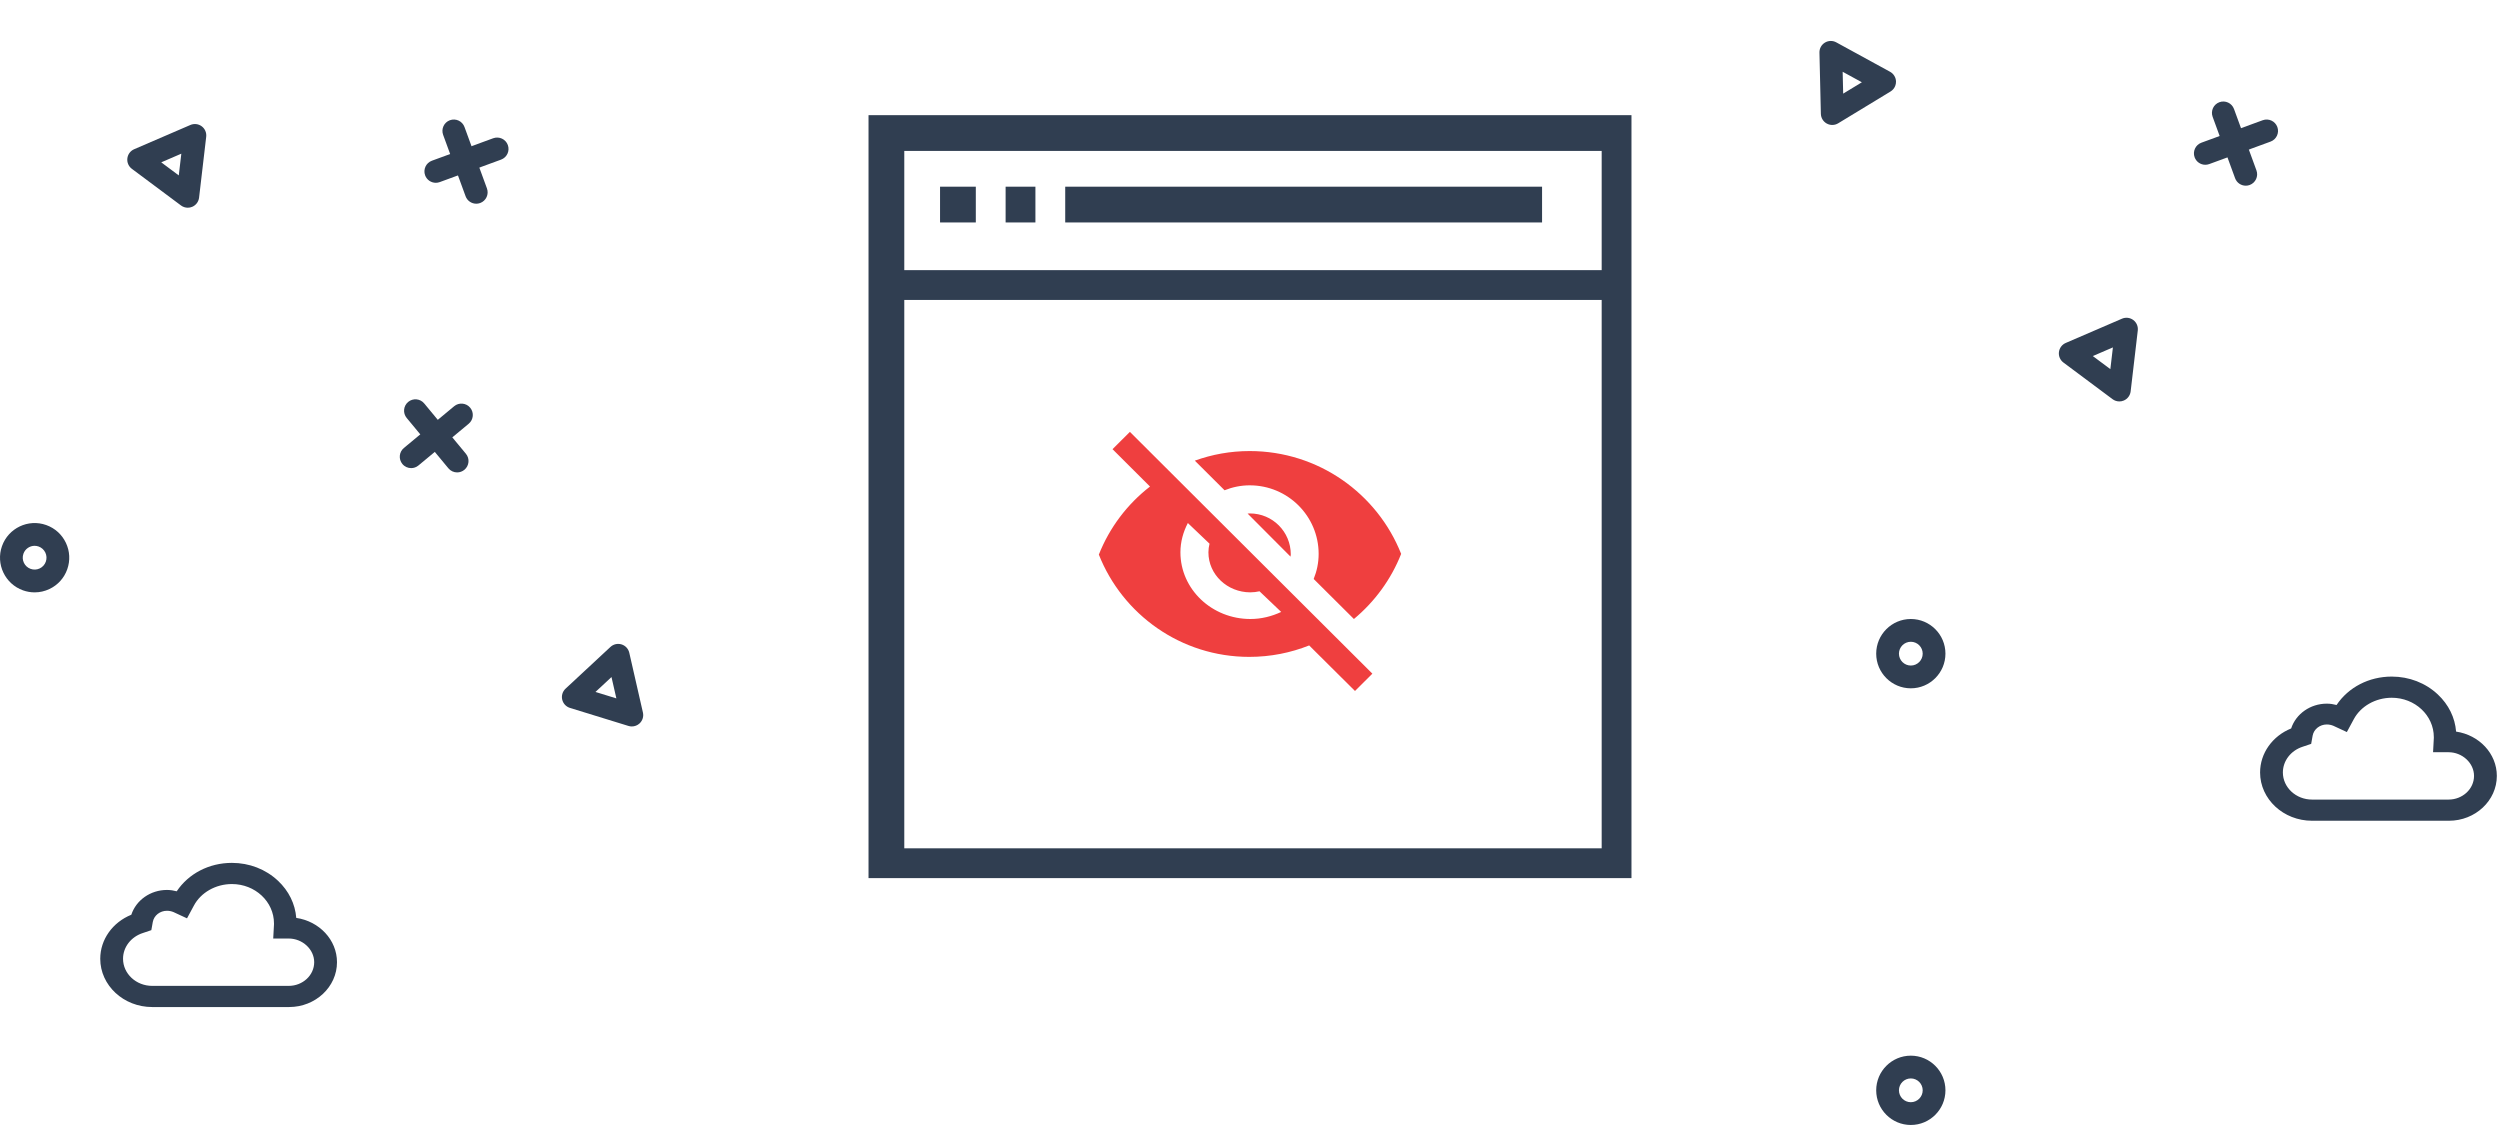
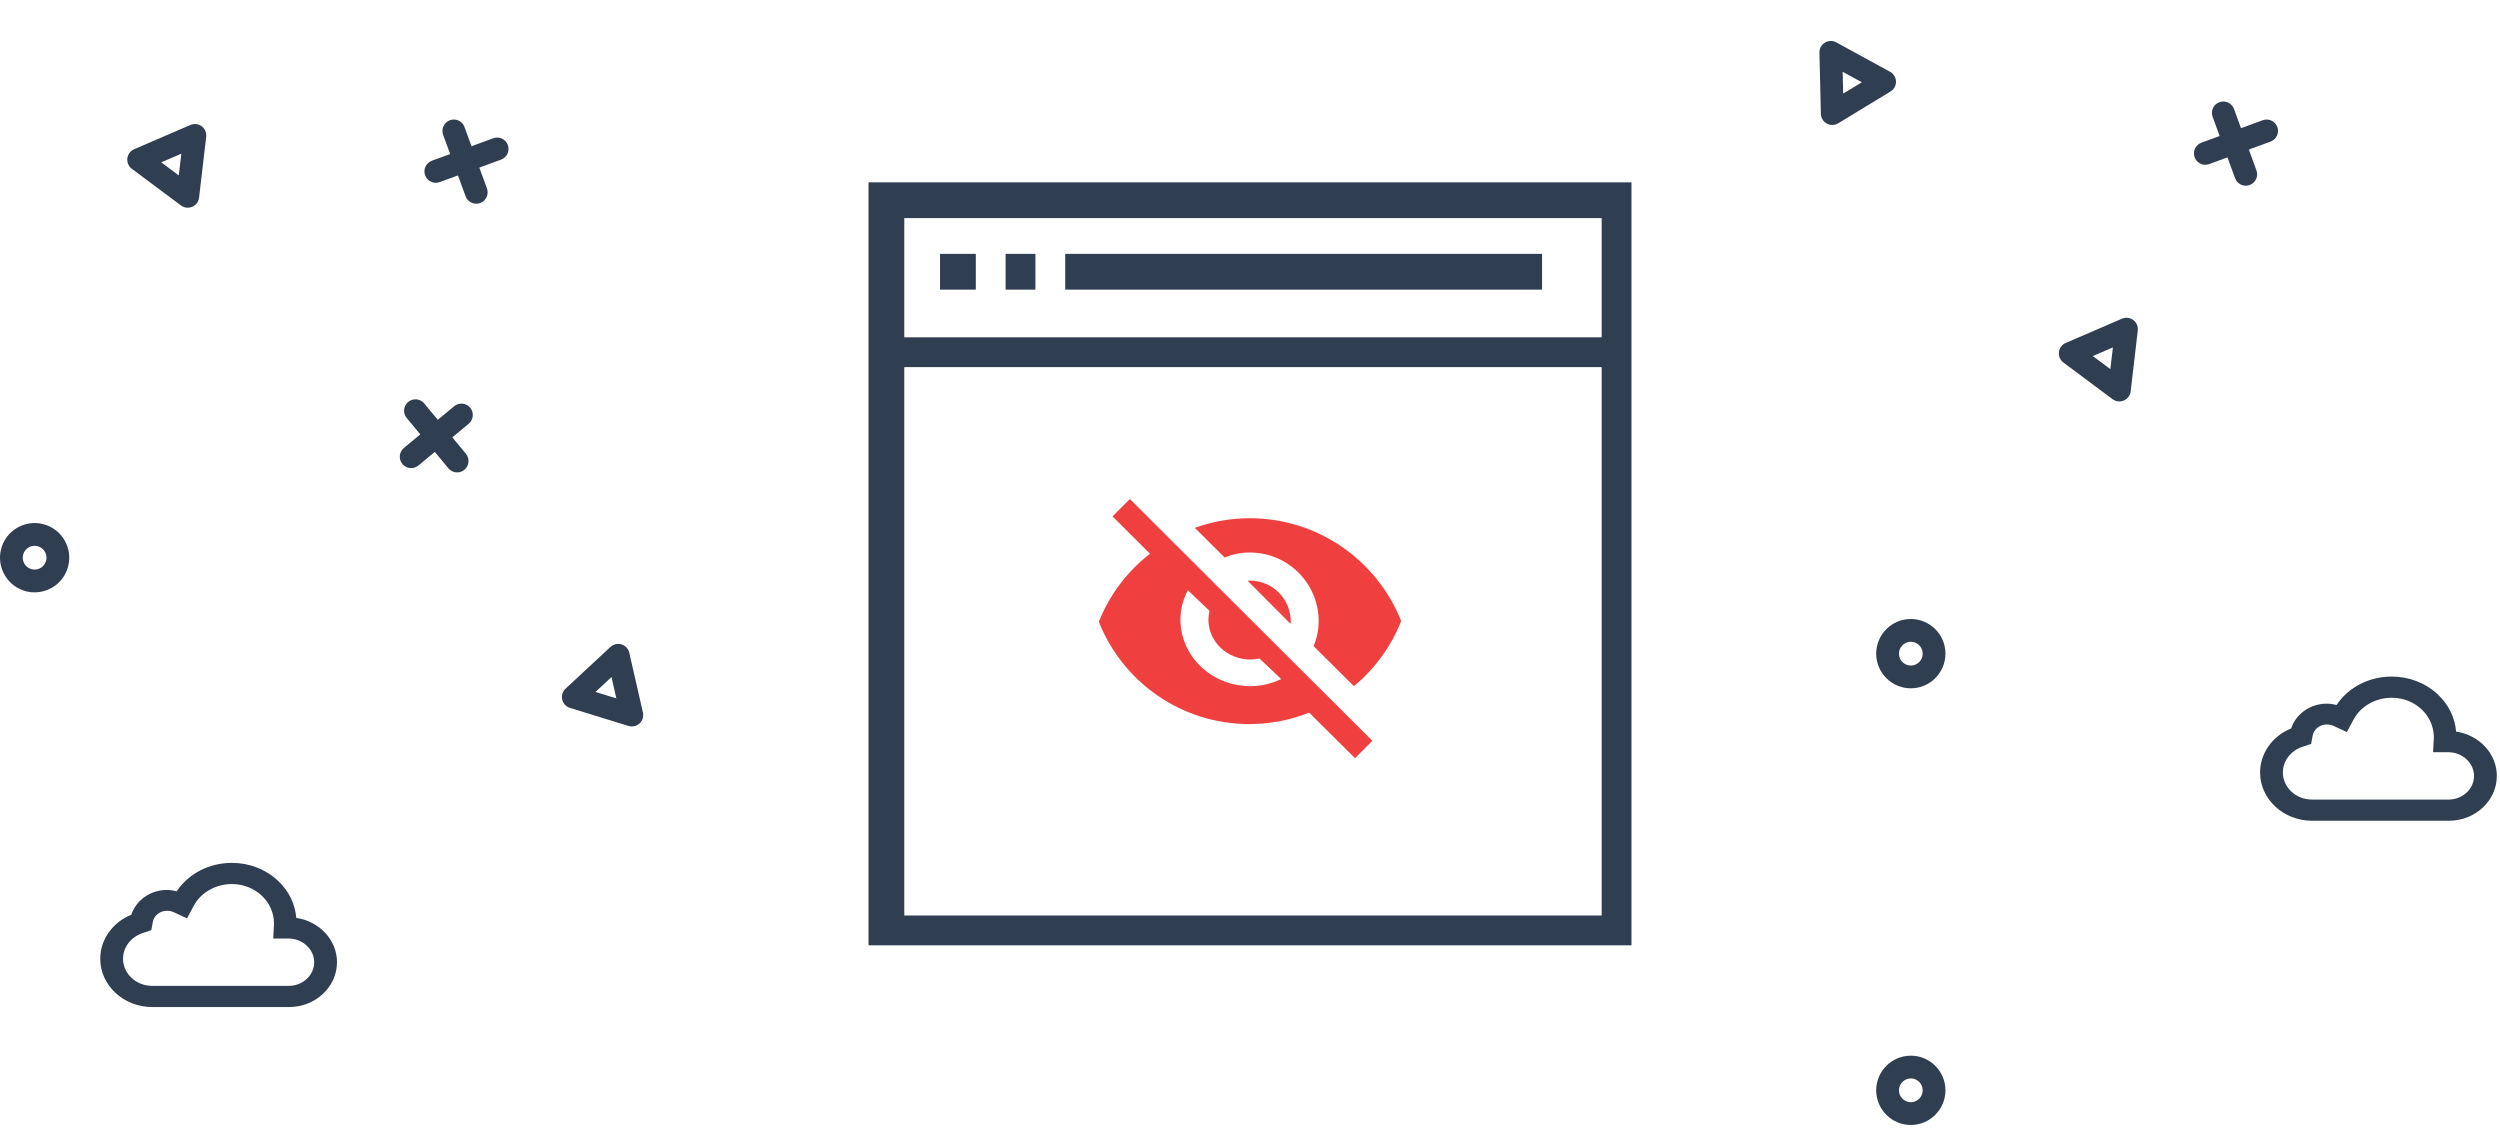
<svg xmlns="http://www.w3.org/2000/svg" width="521px" height="235px" viewBox="0 0 521 235" version="1.1" id="svg2">
  <defs id="defs33" />
  <path d="m 34.797,189.804 c -1.46,0 -2.703,0.98 -2.954,2.332 l -0.305,1.708 -1.727,0.583 c -2.507,0.795 -4.17,2.954 -4.17,5.381 0,3.115 2.727,5.648 6.081,5.648 l 28.443,0 c 2.93,0 5.313,-2.212 5.313,-4.933 0,-2.675 -2.433,-4.935 -5.313,-4.935 l -3.225,0 0.161,-2.994 -0.002,-0.14 c 0,-4.564 -3.935,-8.219 -8.772,-8.219 -3.376,0 -6.491,1.774 -7.936,4.519 l -1.418,2.63 -2.819,-1.308 c -0.422,-0.175 -0.888,-0.272 -1.357,-0.272 m 25.446,20.064 -28.52,0 c -5.973,0 -10.832,-4.513 -10.832,-10.059 0,-4.006 2.567,-7.596 6.475,-9.178 1.002,-3.039 3.995,-5.166 7.432,-5.166 0.745,0 1.433,0.121 2.03,0.282 2.459,-3.685 6.744,-5.923 11.5,-5.923 3.636,0 7.05,1.323 9.607,3.728 2.252,2.114 3.579,4.831 3.804,7.738 4.804,0.704 8.49,4.575 8.49,9.233 0,5.153 -4.48,9.345 -9.986,9.345" id="Fill-3-Copy" style="fill:#303e51;fill-rule:evenodd;stroke:none;stroke-width:1" />
  <path d="m 7.218,113.746 c -1.018,0 -1.975,0.634 -2.335,1.649 -0.457,1.286 0.218,2.706 1.505,3.163 0.622,0.221 1.295,0.188 1.891,-0.097 0.596,-0.284 1.047,-0.783 1.268,-1.406 l 0,-0.001 c 0.221,-0.624 0.186,-1.296 -0.096,-1.893 -0.284,-0.597 -0.783,-1.048 -1.407,-1.27 -0.273,-0.097 -0.552,-0.144 -0.826,-0.144 m 0.002,9.703 c -0.814,0 -1.632,-0.139 -2.421,-0.42 -3.748,-1.334 -5.715,-5.472 -4.382,-9.223 1.333,-3.755 5.469,-5.724 9.214,-4.387 1.816,0.646 3.273,1.961 4.1,3.704 0.828,1.741 0.928,3.702 0.282,5.521 -0.644,1.817 -1.959,3.274 -3.7,4.103 -0.984,0.468 -2.035,0.703 -3.093,0.703" id="Fill-20" style="fill:#303e51;fill-rule:evenodd;stroke:none;stroke-width:1" />
  <path d="m 398.215,224.745 c -1.365,0 -2.475,1.112 -2.475,2.477 0,1.366 1.111,2.478 2.475,2.478 1.365,0 2.475,-1.112 2.475,-2.478 0,-1.365 -1.111,-2.477 -2.475,-2.477 m 0,9.7 c -3.979,0 -7.215,-3.24 -7.215,-7.223 0,-3.982 3.236,-7.222 7.215,-7.222 3.979,0 7.215,3.24 7.215,7.222 0,3.983 -3.236,7.223 -7.215,7.223" id="Fill-21" style="fill:#303e51;fill-rule:evenodd;stroke:none;stroke-width:1" />
  <path d="m 398.215,133.745 c -1.365,0 -2.475,1.112 -2.475,2.477 0,1.366 1.111,2.478 2.475,2.478 1.365,0 2.475,-1.112 2.475,-2.478 0,-1.365 -1.111,-2.477 -2.475,-2.477 m 0,9.7 c -3.979,0 -7.215,-3.24 -7.215,-7.223 0,-3.982 3.236,-7.222 7.215,-7.222 3.979,0 7.215,3.24 7.215,7.222 0,3.983 -3.236,7.223 -7.215,7.223" id="Fill-21-Copy" style="fill:#303e51;fill-rule:evenodd;stroke:none;stroke-width:1" />
  <g id="g4156" transform="translate(6,18)">
    <path style="fill:#303e51;fill-rule:evenodd;stroke:none;stroke-width:1" id="Fill-22" d="m 118.095,126.202 4.356,1.343 -1.017,-4.447 -3.339,3.104 z m 7.581,7.192 c -0.234,0 -0.469,-0.035 -0.698,-0.105 l -12.202,-3.762 c -0.809,-0.249 -1.425,-0.913 -1.614,-1.739 -0.189,-0.826 0.078,-1.691 0.698,-2.268 l 9.358,-8.698 c 0.619,-0.576 1.5,-0.779 2.31,-0.529 0.81,0.249 1.424,0.913 1.613,1.739 l 2.845,12.459 c 0.189,0.828 -0.077,1.691 -0.698,2.268 -0.445,0.413 -1.023,0.634 -1.613,0.634 l 0,0 z" />
  </g>
  <path d="m 33.602,33.831 3.654,2.725 0.532,-4.53 -4.185,1.805 z m 5.53,9.456 c -0.502,0 -1,-0.16 -1.416,-0.47 L 27.478,35.181 c -0.679,-0.506 -1.037,-1.336 -0.937,-2.178 0.098,-0.842 0.638,-1.568 1.416,-1.903 l 11.726,-5.058 c 0.774,-0.335 1.674,-0.229 2.353,0.277 0.68,0.507 1.037,1.337 0.937,2.18 l -1.487,12.693 c -0.098,0.842 -0.64,1.568 -1.417,1.903 -0.301,0.129 -0.619,0.194 -0.937,0.194 l 0,0 z" id="Fill-23" style="fill:#303e51;fill-rule:evenodd;stroke:none;stroke-width:1" />
  <path d="m 436.143,74.203 3.654,2.725 0.532,-4.53 -4.185,1.805 z m 5.53,9.456 c -0.502,0 -1,-0.16 -1.416,-0.47 l -10.238,-7.636 c -0.679,-0.506 -1.037,-1.336 -0.937,-2.178 0.099,-0.842 0.638,-1.568 1.416,-1.903 l 11.726,-5.058 c 0.774,-0.335 1.674,-0.229 2.353,0.277 0.68,0.507 1.037,1.337 0.937,2.18 l -1.487,12.693 c -0.099,0.842 -0.64,1.568 -1.417,1.903 -0.301,0.129 -0.619,0.194 -0.937,0.194 l 0,0 z" id="Fill-23-Copy" style="fill:#303e51;fill-rule:evenodd;stroke:none;stroke-width:1" />
  <path d="m 384.117,19.514 3.895,-2.367 -4.001,-2.19 0.106,4.557 z m 10.839,-1.585 c -0.188,0.465 -0.523,0.867 -0.966,1.136 l -10.916,6.632 c -0.723,0.44 -1.627,0.461 -2.371,0.053 -0.744,-0.407 -1.215,-1.179 -1.234,-2.025 L 379.172,10.959 c -0.021,-0.843 0.415,-1.638 1.138,-2.078 0.725,-0.44 1.629,-0.461 2.372,-0.053 l 11.212,6.133 c 0.744,0.407 1.214,1.18 1.234,2.026 0.007,0.328 -0.052,0.647 -0.172,0.942 l 0,0 z" id="Fill-23-Copy-2" style="fill:#303e51;fill-rule:evenodd;stroke:none;stroke-width:1" />
  <path d="m 468.018,38.698 c -0.966,0 -1.874,-0.596 -2.226,-1.558 l -4.679,-12.798 c -0.45,-1.232 0.182,-2.594 1.411,-3.044 1.227,-0.447 2.59,0.182 3.041,1.414 l 4.679,12.798 c 0.45,1.232 -0.182,2.594 -1.411,3.044 -0.269,0.097 -0.543,0.145 -0.815,0.145" id="Fill-24-Copy" style="fill:#303e51;fill-rule:evenodd;stroke:none;stroke-width:1" />
  <g id="g4152">
    <path style="fill:#303e51;fill-rule:evenodd;stroke:none;stroke-width:1" id="Fill-24" d="m 99.253,42.454 c -0.966,0 -1.874,-0.596 -2.226,-1.558 L 92.348,28.098 c -0.45,-1.232 0.182,-2.594 1.411,-3.044 1.227,-0.447 2.59,0.182 3.041,1.414 l 4.679,12.798 c 0.45,1.232 -0.182,2.594 -1.411,3.044 -0.269,0.097 -0.543,0.145 -0.815,0.145" />
    <path style="fill:#303e51;fill-rule:evenodd;stroke:none;stroke-width:1" id="Fill-25" d="m 90.821,38.095 c -0.966,0 -1.874,-0.596 -2.226,-1.558 -0.45,-1.229 0.182,-2.593 1.411,-3.043 l 12.786,-4.685 c 1.227,-0.445 2.59,0.182 3.04,1.414 0.45,1.229 -0.182,2.593 -1.411,3.043 l -12.785,4.685 c -0.269,0.097 -0.543,0.145 -0.815,0.145" />
  </g>
  <path d="m 459.586,34.339 c -0.966,0 -1.874,-0.596 -2.226,-1.558 -0.45,-1.229 0.182,-2.593 1.411,-3.043 l 12.786,-4.685 c 1.227,-0.445 2.59,0.182 3.04,1.414 0.45,1.229 -0.182,2.593 -1.411,3.043 l -12.785,4.685 c -0.269,0.097 -0.543,0.145 -0.815,0.145" id="Fill-25-Copy" style="fill:#303e51;fill-rule:evenodd;stroke:none;stroke-width:1" />
  <g id="g4159" transform="translate(8,0)">
    <path style="fill:#303e51;fill-rule:evenodd;stroke:none;stroke-width:1" id="Fill-26" d="m 87.27,98.451 c -0.681,0 -1.357,-0.292 -1.825,-0.858 l -8.691,-10.491 c -0.837,-1.008 -0.697,-2.504 0.31,-3.34 1.007,-0.837 2.504,-0.697 3.338,0.311 l 8.691,10.491 c 0.837,1.008 0.697,2.504 -0.311,3.34 -0.443,0.368 -0.979,0.546 -1.512,0.546" />
    <path style="fill:#303e51;fill-rule:evenodd;stroke:none;stroke-width:1" id="Fill-27" d="m 77.685,97.556 c -0.681,0 -1.357,-0.292 -1.825,-0.858 -0.837,-1.008 -0.697,-2.504 0.311,-3.34 l 10.479,-8.701 c 1.006,-0.836 2.501,-0.698 3.337,0.312 0.837,1.008 0.697,2.504 -0.311,3.34 l -10.479,8.7 C 78.754,97.377 78.218,97.556 77.685,97.556" />
  </g>
  <path d="m 484.907,150.98 c -1.46,0 -2.703,0.98 -2.954,2.332 l -0.305,1.708 -1.727,0.583 c -2.507,0.795 -4.17,2.954 -4.17,5.381 0,3.115 2.727,5.648 6.081,5.648 l 28.443,0 c 2.93,0 5.313,-2.212 5.313,-4.933 0,-2.675 -2.433,-4.935 -5.313,-4.935 l -3.225,0 0.161,-2.994 -0.002,-0.14 c 0,-4.564 -3.935,-8.219 -8.771,-8.219 -3.376,0 -6.491,1.774 -7.936,4.519 l -1.418,2.63 -2.819,-1.308 c -0.422,-0.175 -0.888,-0.272 -1.357,-0.272 m 25.446,20.064 -28.52,0 c -5.973,0 -10.832,-4.513 -10.832,-10.059 0,-4.006 2.567,-7.596 6.475,-9.178 1.002,-3.039 3.995,-5.166 7.432,-5.166 0.745,0 1.433,0.121 2.03,0.282 2.459,-3.685 6.744,-5.923 11.5,-5.923 3.636,0 7.05,1.323 9.607,3.728 2.252,2.114 3.579,4.831 3.804,7.738 4.804,0.704 8.49,4.575 8.49,9.233 0,5.153 -4.48,9.345 -9.986,9.345" id="Fill-3-Copy-2" style="fill:#303e51;fill-rule:evenodd;stroke:none;stroke-width:1" />
-   <g id="g4237" transform="translate(-13,0)">
-     <path style="fill:#ef3f3f;fill-rule:evenodd;stroke:none;stroke-width:1" id="Shape" d="m 273.453,101.143 c 7.923,0 14.352,6.4 14.352,14.286 0,1.857 -0.373,3.6 -1.033,5.229 L 295.154,129 C 299.489,125.4 302.905,120.743 305,115.429 300.034,102.886 287.777,94 273.425,94 269.406,94 265.559,94.714 262,96 l 6.2,6.171 c 1.636,-0.657 3.387,-1.029 5.253,-1.029 l 0,0 z M 244.85,93.609 l 6.498,6.48 1.311,1.307 c -4.731,3.666 -8.436,8.555 -10.659,14.182 4.931,12.477 17.1,21.316 31.35,21.316 4.418,0 8.636,-0.853 12.483,-2.387 l 1.197,1.194 L 295.38,144 299,140.391 248.47,90 l -3.619,3.609 0,0 z M 260.546,109 l 4.521,4.306 c -0.146,0.583 -0.233,1.194 -0.233,1.806 0,4.611 3.908,8.333 8.75,8.333 0.642,0 1.283,-0.083 1.896,-0.222 L 280,127.528 C 278.046,128.444 275.887,129 273.583,129 265.533,129 259,122.778 259,115.111 c 0,-2.194 0.583,-4.25 1.546,-6.111 l 0,0 z M 273,107.028 281.943,116 282,115.544 C 282,110.816 278.196,107 273.483,107 L 273,107.028 l 0,0 z" />
-     <path style="fill:#303e51;fill-rule:evenodd;stroke:none;stroke-width:1" id="path29" d="m 201.453,176.789 145.336,0 0,-114.281 -145.336,0 0,114.281 z m 0,-120.492 145.336,0 0,-24.844 -145.336,0 0,24.844 z M 194,183 l 159,0 0,-159 -159,0 0,159 z m 140.367,-144.094 0,7.453 -99.375,0 0,-7.453 99.375,0 z m -118.008,0 0,7.453 -7.453,0 0,-7.453 7.453,0 z m 12.422,0 0,7.453 -6.211,0 0,-7.453 6.211,0 z" />
+   <g id="g4237" transform="translate(-13,14)">
+     <path style="fill:#ef3f3f;fill-rule:evenodd;stroke:none;stroke-width:1" id="Shape" d="m 273.453,101.143 c 7.923,0 14.352,6.4 14.352,14.286 0,1.857 -0.373,3.6 -1.033,5.229 L 295.154,129 C 299.489,125.4 302.905,120.743 305,115.429 300.034,102.886 287.777,94 273.425,94 269.406,94 265.559,94.714 262,96 l 6.2,6.171 c 1.636,-0.657 3.387,-1.029 5.253,-1.029 z M 244.85,93.609 l 6.498,6.48 1.311,1.307 c -4.731,3.666 -8.436,8.555 -10.659,14.182 4.931,12.477 17.1,21.316 31.35,21.316 4.418,0 8.636,-0.853 12.483,-2.387 l 1.197,1.194 L 295.38,144 299,140.391 248.47,90 244.85,93.609 Z M 260.546,109 l 4.521,4.306 c -0.146,0.583 -0.233,1.194 -0.233,1.806 0,4.611 3.908,8.333 8.75,8.333 0.642,0 1.283,-0.083 1.896,-0.222 L 280,127.528 C 278.046,128.444 275.887,129 273.583,129 265.533,129 259,122.778 259,115.111 c 0,-2.194 0.583,-4.25 1.546,-6.111 z M 273,107.028 281.943,116 282,115.544 C 282,110.816 278.196,107 273.483,107 L 273,107.028 v 0 z" />
+     <path style="fill:#303e51;fill-rule:evenodd;stroke:none;stroke-width:1" id="path29" d="M 201.453,176.789 H 346.789 V 62.508 H 201.453 Z m 0,-120.492 H 346.789 V 31.453 H 201.453 Z M 194,183 H 353 V 24 H 194 Z M 334.367,38.906 v 7.453 h -99.375 V 38.906 Z m -118.008,0 v 7.453 h -7.453 V 38.906 Z m 12.422,0 v 7.453 h -6.211 V 38.906 Z" />
  </g>
</svg>
